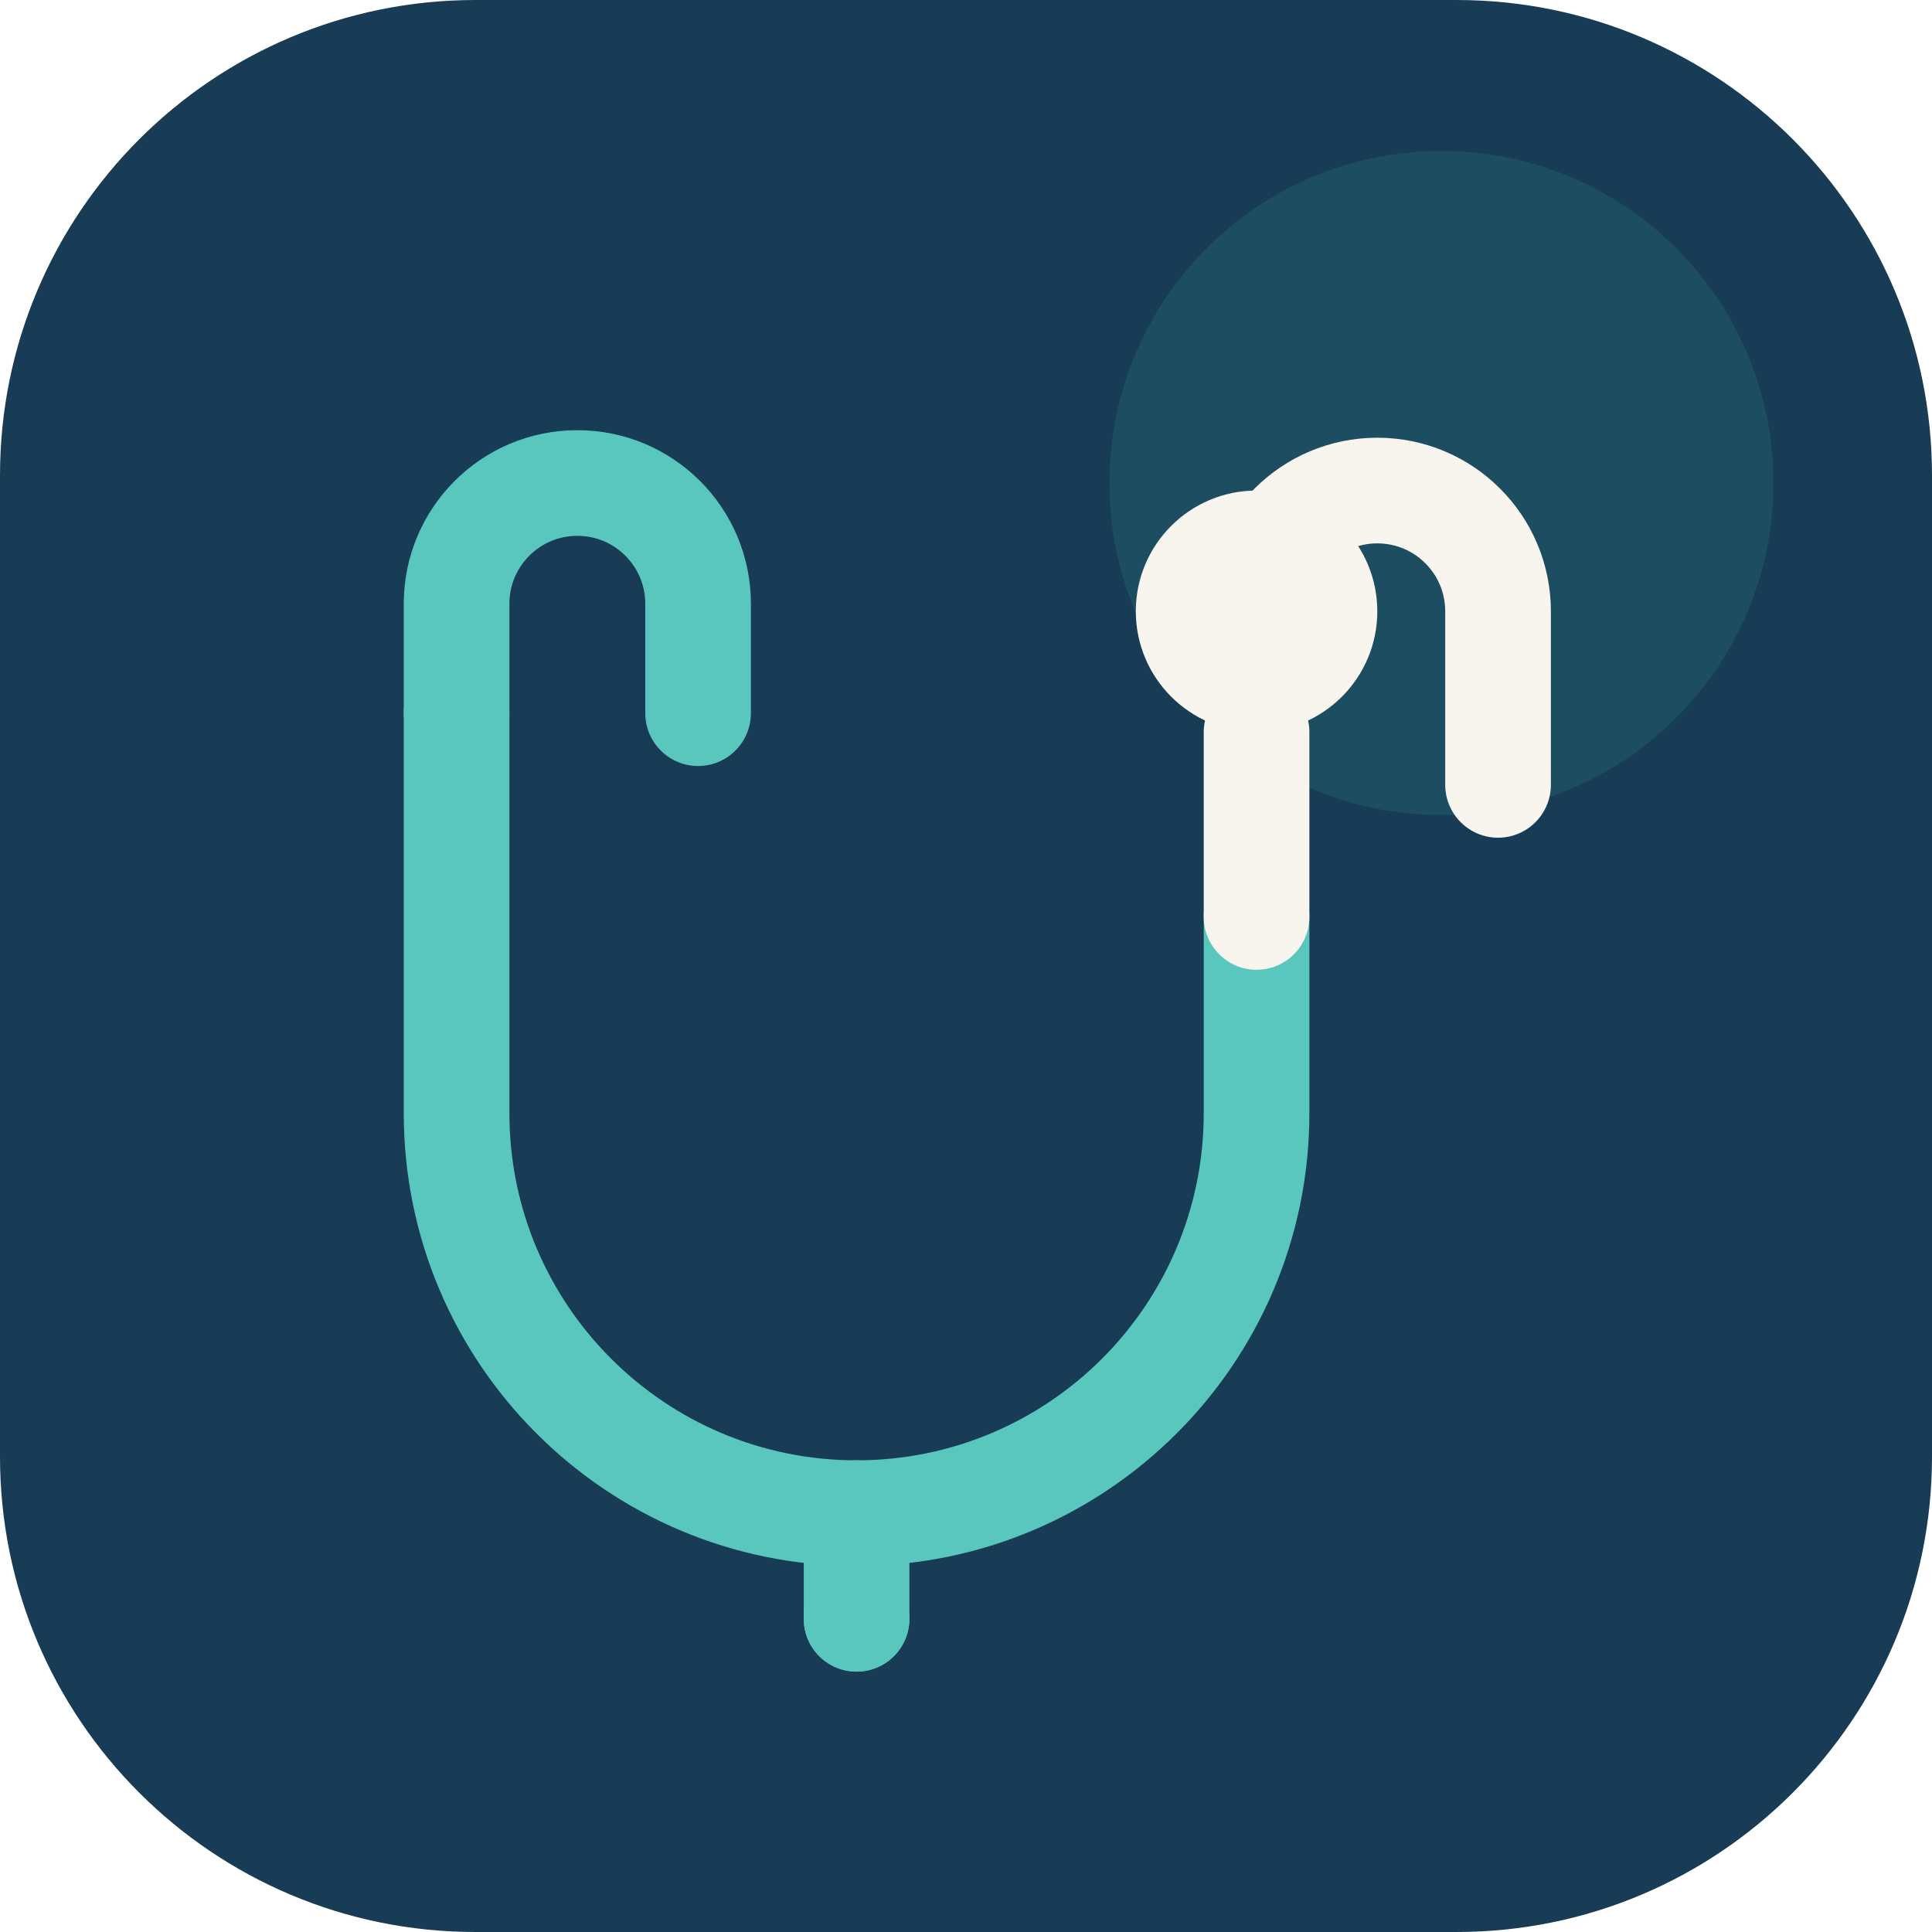
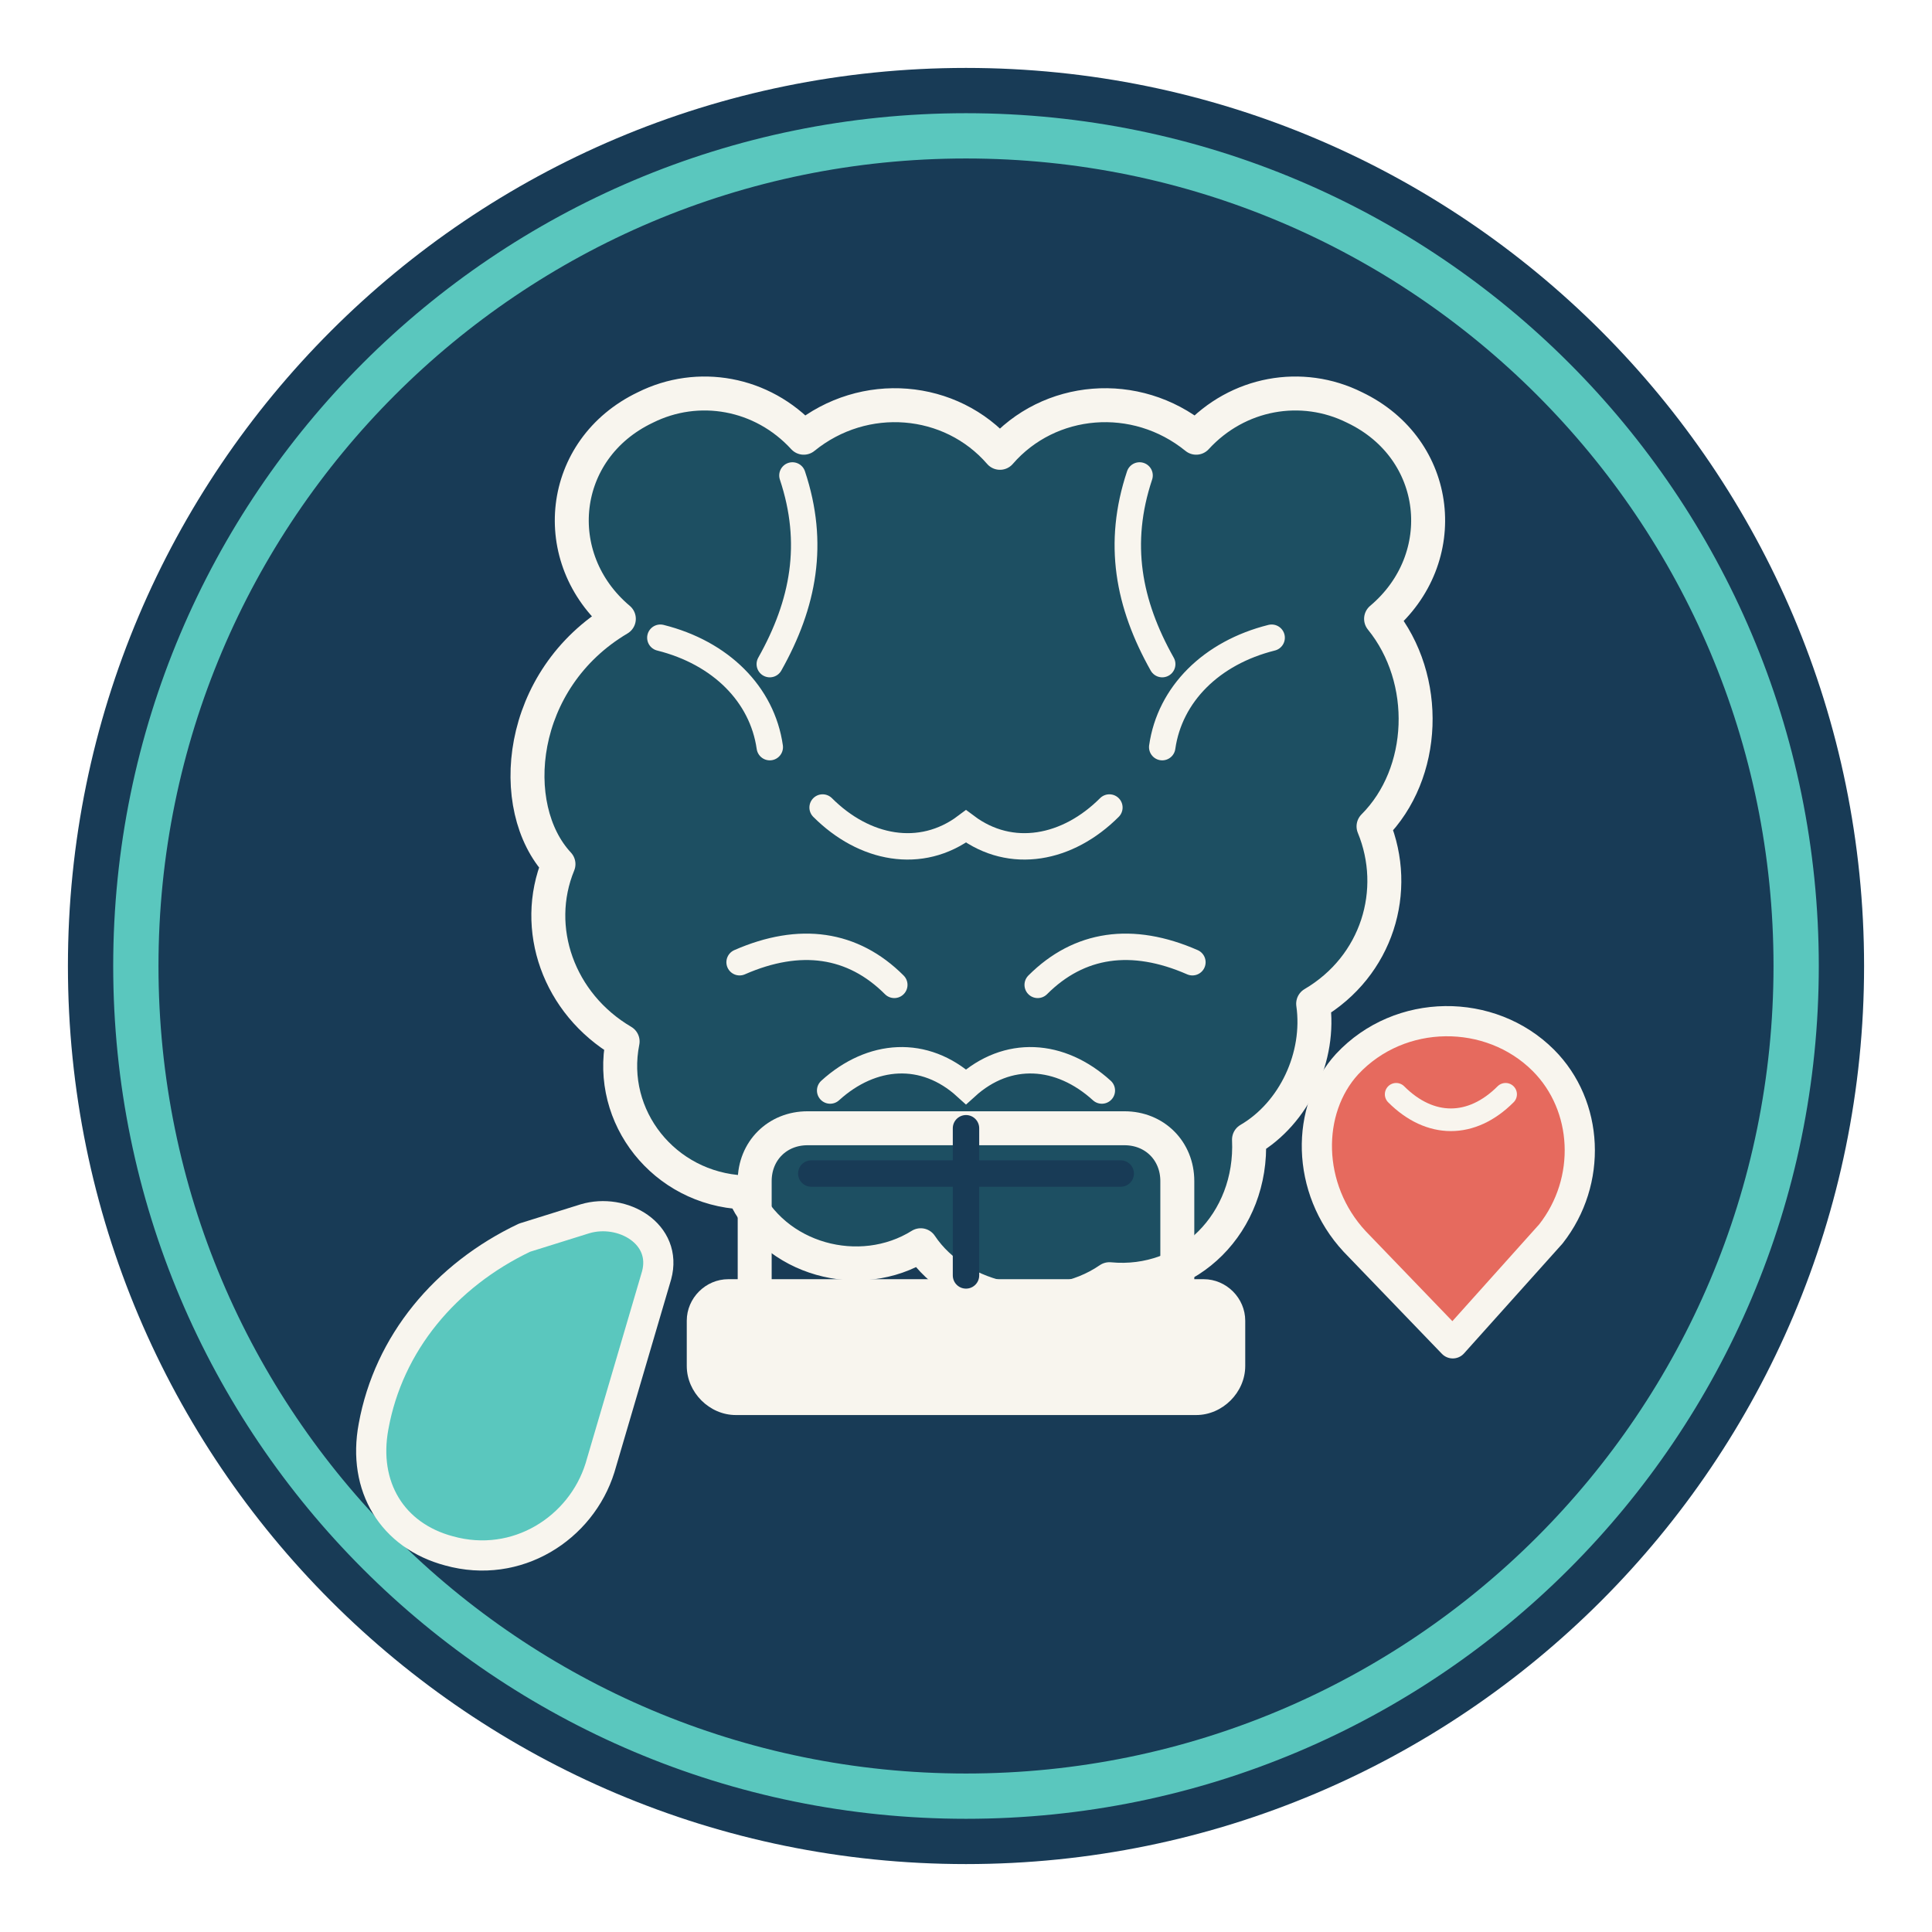
<svg xmlns="http://www.w3.org/2000/svg" width="512" height="512" viewBox="0 0 512 512" fill="none">
-   <rect width="512" height="512" rx="126" fill="#183B56" />
-   <circle cx="382" cy="128" r="88" fill="#2B7F80" fill-opacity=".26" />
-   <path d="M121 189V295C121 353.542 168.458 401 227 401C285.542 401 333 353.542 333 295V243" stroke="#5AC7BE" stroke-width="28" stroke-linecap="round" />
-   <path d="M121 189V160C121 142.327 135.327 128 153 128C170.673 128 185 142.327 185 160V189" stroke="#5AC7BE" stroke-width="28" stroke-linecap="round" />
-   <path d="M333 243V194" stroke="#F8F5EE" stroke-width="28" stroke-linecap="round" />
-   <circle cx="333" cy="162" r="32" fill="#F8F5EE" />
-   <path d="M333 162C333 144.327 347.327 130 365 130C382.673 130 397 144.327 397 162V208" stroke="#F8F5EE" stroke-width="28" stroke-linecap="round" />
-   <path d="M227 401V429" stroke="#5AC7BE" stroke-width="28" stroke-linecap="round" />
-   <circle cx="227" cy="429" r="14" fill="#5AC7BE" />
+   <circle cx="256" cy="256" r="238" fill="#183B56" />
+   <circle cx="256" cy="256" r="220" stroke="#5AC7BE" stroke-width="12" />
+   <path d="M164 164C145 148 148 119 171 108C185 101 202 104 213 116C229 103 252 105 265 120C278 105 301 103 317 116C328 104 345 101 359 108C382 119 385 148 366 164C379 180 378 205 364 219C371 236 365 256 348 266C350 280 343 295 331 302C332 324 315 341 294 339C278 350 254 345 244 330C228 340 205 334 197 316C176 315 161 296 165 276C148 266 141 246 148 229C134 214 137 180 164 164Z" fill="#2B7F80" fill-opacity=".3" stroke="#F8F5EE" stroke-width="9" stroke-linejoin="round" />
+   <path d="M175 169C191 173 202 184 204 198M337 169C321 173 310 184 308 198M210 126C216 144 213 160 204 176M302 126C296 144 299 160 308 176M218 214C229 225 244 228 256 219C268 228 283 225 294 214M196 255C212 248 226 250 237 261M316 255C300 248 286 250 275 261M220 289C231 279 245 278 256 288C267 278 281 279 292 289" stroke="#F8F5EE" stroke-width="7" stroke-linecap="round" />
+   <path d="M195 375H317C324 375 330 369 330 362V350C330 344 325 339 319 339H193C187 339 182 344 182 350V362C182 369 188 375 195 375Z" fill="#F8F5EE" />
+   <path d="M200 339V313C200 305 206 299 214 299H298C306 299 312 305 312 313V339" stroke="#F8F5EE" stroke-width="9" stroke-linecap="round" />
+   <path d="M215 311H297M256 299V338" stroke="#183B56" stroke-width="7" stroke-linecap="round" />
+   <path d="M139 328C118 338 103 356 99 378C96 394 104 407 119 411C137 416 154 405 159 389L174 338C177 327 165 320 155 323L139 328Z" fill="#5AC7BE" stroke="#F8F5EE" stroke-width="8" stroke-linejoin="round" />
+   <path d="M357 282C371 267 395 267 409 281C421 293 422 313 411 327L385 356L359 329C346 315 346 294 357 282Z" fill="#E66A5E" stroke="#F8F5EE" stroke-width="8" stroke-linejoin="round" />
+   <path d="M370 290C379 299 390 299 399 290" stroke="#F8F5EE" stroke-width="6" stroke-linecap="round" />
</svg>
